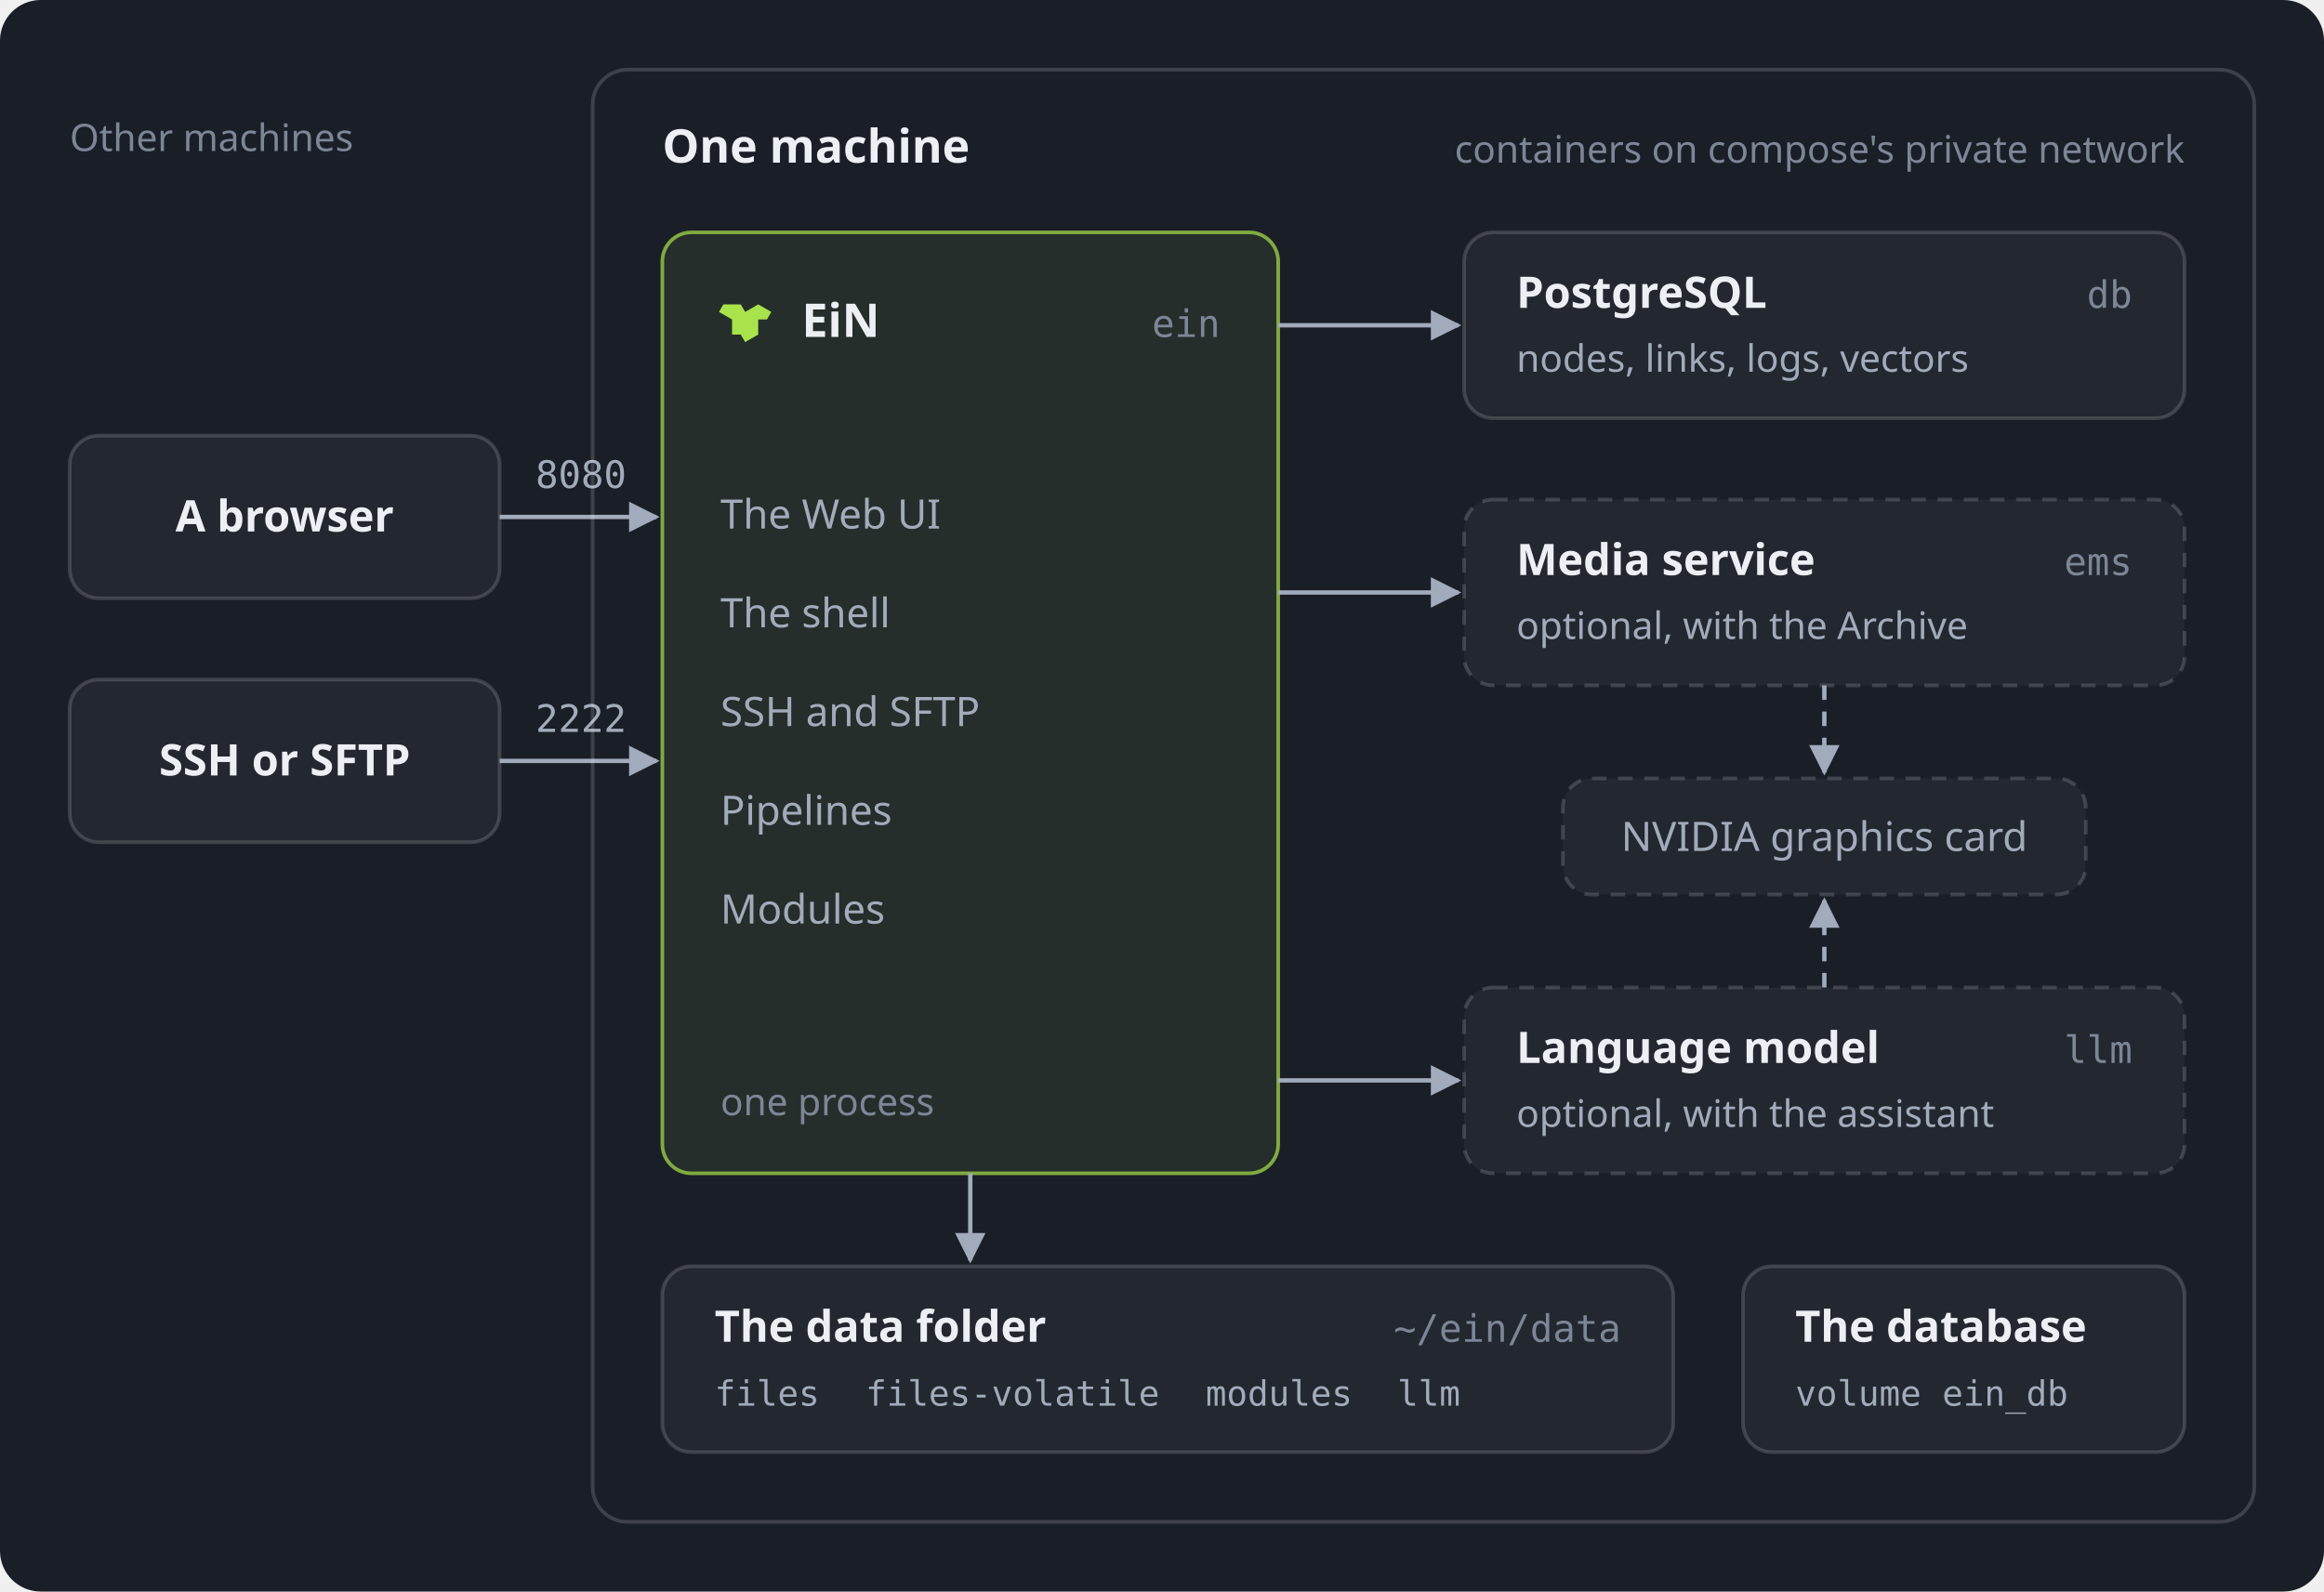
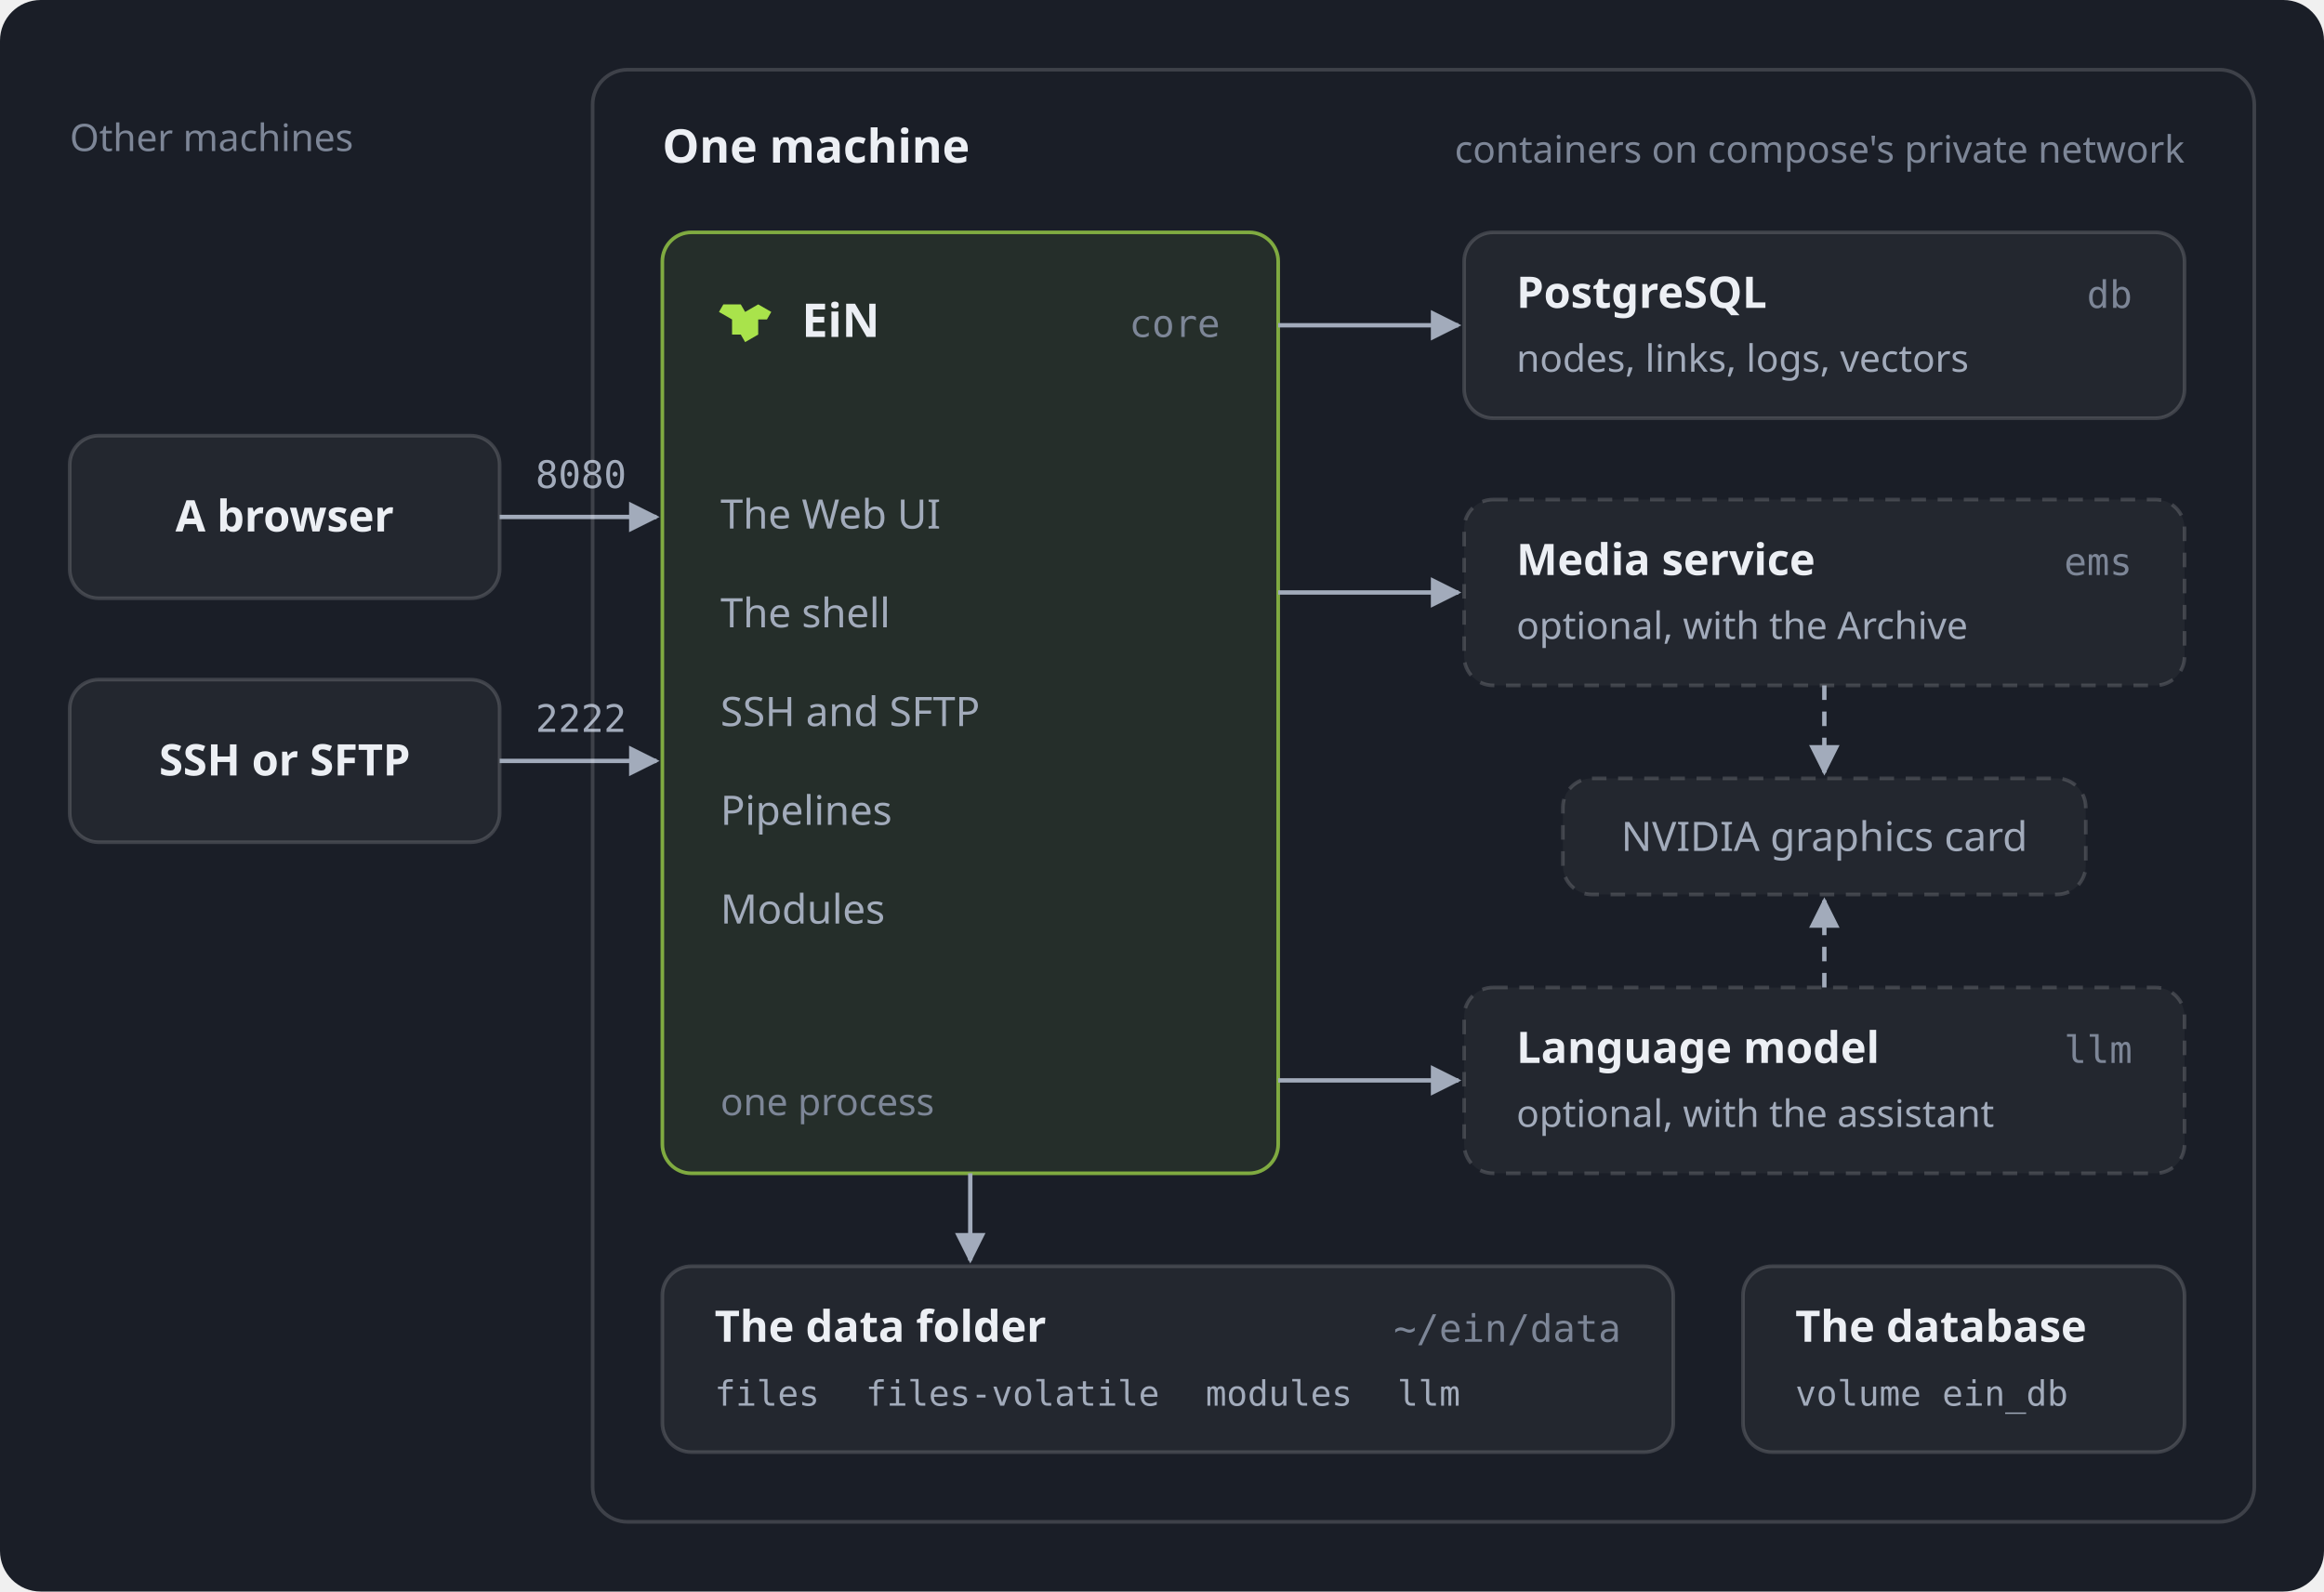
<svg xmlns="http://www.w3.org/2000/svg" viewBox="0 0 800 548" width="800" height="548">
  <defs>
    <marker id="system-arrow" viewBox="0 0 10 10" refX="9" refY="5" markerWidth="7" markerHeight="7" orient="auto-start-reverse">
      <path d="M0,0 L10,5 L0,10 z" fill="#a2abbb" />
    </marker>
  </defs>
  <rect width="800" height="548" rx="14" fill="#1a1e27" />
  <text x="24" y="52" font-family="Familjen Grotesk, ui-sans-serif, system-ui, sans-serif" font-size="13" fill="#7d8697">Other machines</text>
  <rect x="24" y="150" width="148" height="56" rx="10" fill="#ffffff" fill-opacity="0.04" stroke="#ffffff" stroke-opacity="0.16" stroke-width="1.25" />
  <text x="98" y="183" text-anchor="middle" font-family="Familjen Grotesk, ui-sans-serif, system-ui, sans-serif" font-size="15" font-weight="600" fill="#eceff4">A browser</text>
  <rect x="24" y="234" width="148" height="56" rx="10" fill="#ffffff" fill-opacity="0.04" stroke="#ffffff" stroke-opacity="0.16" stroke-width="1.25" />
  <text x="98" y="267" text-anchor="middle" font-family="Familjen Grotesk, ui-sans-serif, system-ui, sans-serif" font-size="15" font-weight="600" fill="#eceff4">SSH or SFTP</text>
  <line x1="172" y1="178" x2="226" y2="178" stroke="#a2abbb" stroke-width="1.5" marker-end="url(#system-arrow)" />
  <text x="200" y="168" text-anchor="middle" font-family="Fragment Mono, ui-monospace, monospace" font-size="13" fill="#a2abbb">8080</text>
  <line x1="172" y1="262" x2="226" y2="262" stroke="#a2abbb" stroke-width="1.5" marker-end="url(#system-arrow)" />
  <text x="200" y="252" text-anchor="middle" font-family="Fragment Mono, ui-monospace, monospace" font-size="13" fill="#a2abbb">2222</text>
  <rect x="204" y="24" width="572" height="500" rx="12" fill="none" stroke="#ffffff" stroke-opacity="0.16" stroke-width="1.25" />
  <text x="228" y="56" font-family="Familjen Grotesk, ui-sans-serif, system-ui, sans-serif" font-size="16" font-weight="600" fill="#eceff4">One machine</text>
  <text x="752" y="56" text-anchor="end" font-family="Familjen Grotesk, ui-sans-serif, system-ui, sans-serif" font-size="13" fill="#7d8697">containers on compose's private network</text>
  <rect x="228" y="80" width="212" height="324" rx="10" fill="#a9e34b" fill-opacity="0.08" stroke="#a9e34b" stroke-opacity="0.7" stroke-width="1.25" />
  <polygon points="0,0 -1.5,-.866 -1,-1.732 1,-1.732 1.5,-.866 3,-1.732 4.5,-.866 4,0 3,0 3,1.732 1.5,2.598 1,1.732 0,1.732" transform="translate(252 110) scale(3)" fill="#a9e34b" />
  <text x="276" y="116" font-family="Familjen Grotesk, ui-sans-serif, system-ui, sans-serif" font-size="16" font-weight="600" fill="#eceff4">EiN</text>
-   <text x="420" y="116" text-anchor="end" font-family="Fragment Mono, ui-monospace, monospace" font-size="13" fill="#7d8697">ein</text>
+   <text x="420" y="116" text-anchor="end" font-family="Fragment Mono, ui-monospace, monospace" font-size="13" fill="#7d8697">core</text>
  <text font-family="Familjen Grotesk, ui-sans-serif, system-ui, sans-serif" font-size="14" fill="#a2abbb">
    <tspan x="248" y="182">The Web UI</tspan>
    <tspan x="248" y="216">The shell</tspan>
    <tspan x="248" y="250">SSH and SFTP</tspan>
    <tspan x="248" y="284">Pipelines</tspan>
    <tspan x="248" y="318">Modules</tspan>
  </text>
  <text x="248" y="384" font-family="Familjen Grotesk, ui-sans-serif, system-ui, sans-serif" font-size="13" fill="#7d8697">one process</text>
  <rect x="504" y="80" width="248" height="64" rx="10" fill="#ffffff" fill-opacity="0.04" stroke="#ffffff" stroke-opacity="0.16" stroke-width="1.25" />
  <text x="522" y="106" font-family="Familjen Grotesk, ui-sans-serif, system-ui, sans-serif" font-size="15" font-weight="600" fill="#eceff4">PostgreSQL</text>
  <text x="734" y="106" text-anchor="end" font-family="Fragment Mono, ui-monospace, monospace" font-size="13" fill="#7d8697">db</text>
  <text x="522" y="128" font-family="Familjen Grotesk, ui-sans-serif, system-ui, sans-serif" font-size="13" fill="#a2abbb">nodes, links, logs, vectors</text>
  <rect x="504" y="172" width="248" height="64" rx="10" fill="#ffffff" fill-opacity="0.04" stroke="#ffffff" stroke-opacity="0.16" stroke-width="1.25" stroke-dasharray="5 4" />
  <text x="522" y="198" font-family="Familjen Grotesk, ui-sans-serif, system-ui, sans-serif" font-size="15" font-weight="600" fill="#eceff4">Media service</text>
  <text x="734" y="198" text-anchor="end" font-family="Fragment Mono, ui-monospace, monospace" font-size="13" fill="#7d8697">ems</text>
  <text x="522" y="220" font-family="Familjen Grotesk, ui-sans-serif, system-ui, sans-serif" font-size="13" fill="#a2abbb">optional, with the Archive</text>
  <rect x="538" y="268" width="180" height="40" rx="10" fill="#ffffff" fill-opacity="0.04" stroke="#ffffff" stroke-opacity="0.16" stroke-width="1.25" stroke-dasharray="5 4" />
  <text x="628" y="293" text-anchor="middle" font-family="Familjen Grotesk, ui-sans-serif, system-ui, sans-serif" font-size="14" fill="#a2abbb">NVIDIA graphics card</text>
  <line x1="628" y1="236" x2="628" y2="266" stroke="#a2abbb" stroke-width="1.5" stroke-dasharray="5 4" marker-end="url(#system-arrow)" />
  <line x1="628" y1="340" x2="628" y2="310" stroke="#a2abbb" stroke-width="1.5" stroke-dasharray="5 4" marker-end="url(#system-arrow)" />
  <rect x="504" y="340" width="248" height="64" rx="10" fill="#ffffff" fill-opacity="0.04" stroke="#ffffff" stroke-opacity="0.16" stroke-width="1.25" stroke-dasharray="5 4" />
  <text x="522" y="366" font-family="Familjen Grotesk, ui-sans-serif, system-ui, sans-serif" font-size="15" font-weight="600" fill="#eceff4">Language model</text>
  <text x="734" y="366" text-anchor="end" font-family="Fragment Mono, ui-monospace, monospace" font-size="13" fill="#7d8697">llm</text>
  <text x="522" y="388" font-family="Familjen Grotesk, ui-sans-serif, system-ui, sans-serif" font-size="13" fill="#a2abbb">optional, with the assistant</text>
  <line x1="440" y1="112" x2="502" y2="112" stroke="#a2abbb" stroke-width="1.5" marker-end="url(#system-arrow)" />
  <line x1="440" y1="204" x2="502" y2="204" stroke="#a2abbb" stroke-width="1.5" marker-end="url(#system-arrow)" />
  <line x1="440" y1="372" x2="502" y2="372" stroke="#a2abbb" stroke-width="1.5" marker-end="url(#system-arrow)" />
  <line x1="334" y1="404" x2="334" y2="434" stroke="#a2abbb" stroke-width="1.5" marker-end="url(#system-arrow)" />
  <rect x="228" y="436" width="348" height="64" rx="10" fill="#ffffff" fill-opacity="0.04" stroke="#ffffff" stroke-opacity="0.16" stroke-width="1.25" />
  <text x="246" y="462" font-family="Familjen Grotesk, ui-sans-serif, system-ui, sans-serif" font-size="15" font-weight="600" fill="#eceff4">The data folder</text>
  <text x="558" y="462" text-anchor="end" font-family="Fragment Mono, ui-monospace, monospace" font-size="13" fill="#7d8697">~/ein/data</text>
  <text font-family="Fragment Mono, ui-monospace, monospace" font-size="12" fill="#a2abbb">
    <tspan x="246" y="484">files</tspan>
    <tspan x="298" y="484">files-volatile</tspan>
    <tspan x="415" y="484">modules</tspan>
    <tspan x="481" y="484">llm</tspan>
  </text>
  <rect x="600" y="436" width="152" height="64" rx="10" fill="#ffffff" fill-opacity="0.04" stroke="#ffffff" stroke-opacity="0.16" stroke-width="1.25" />
  <text x="618" y="462" font-family="Familjen Grotesk, ui-sans-serif, system-ui, sans-serif" font-size="15" font-weight="600" fill="#eceff4">The database</text>
  <text x="618" y="484" font-family="Fragment Mono, ui-monospace, monospace" font-size="12" fill="#a2abbb">volume ein_db</text>
</svg>
